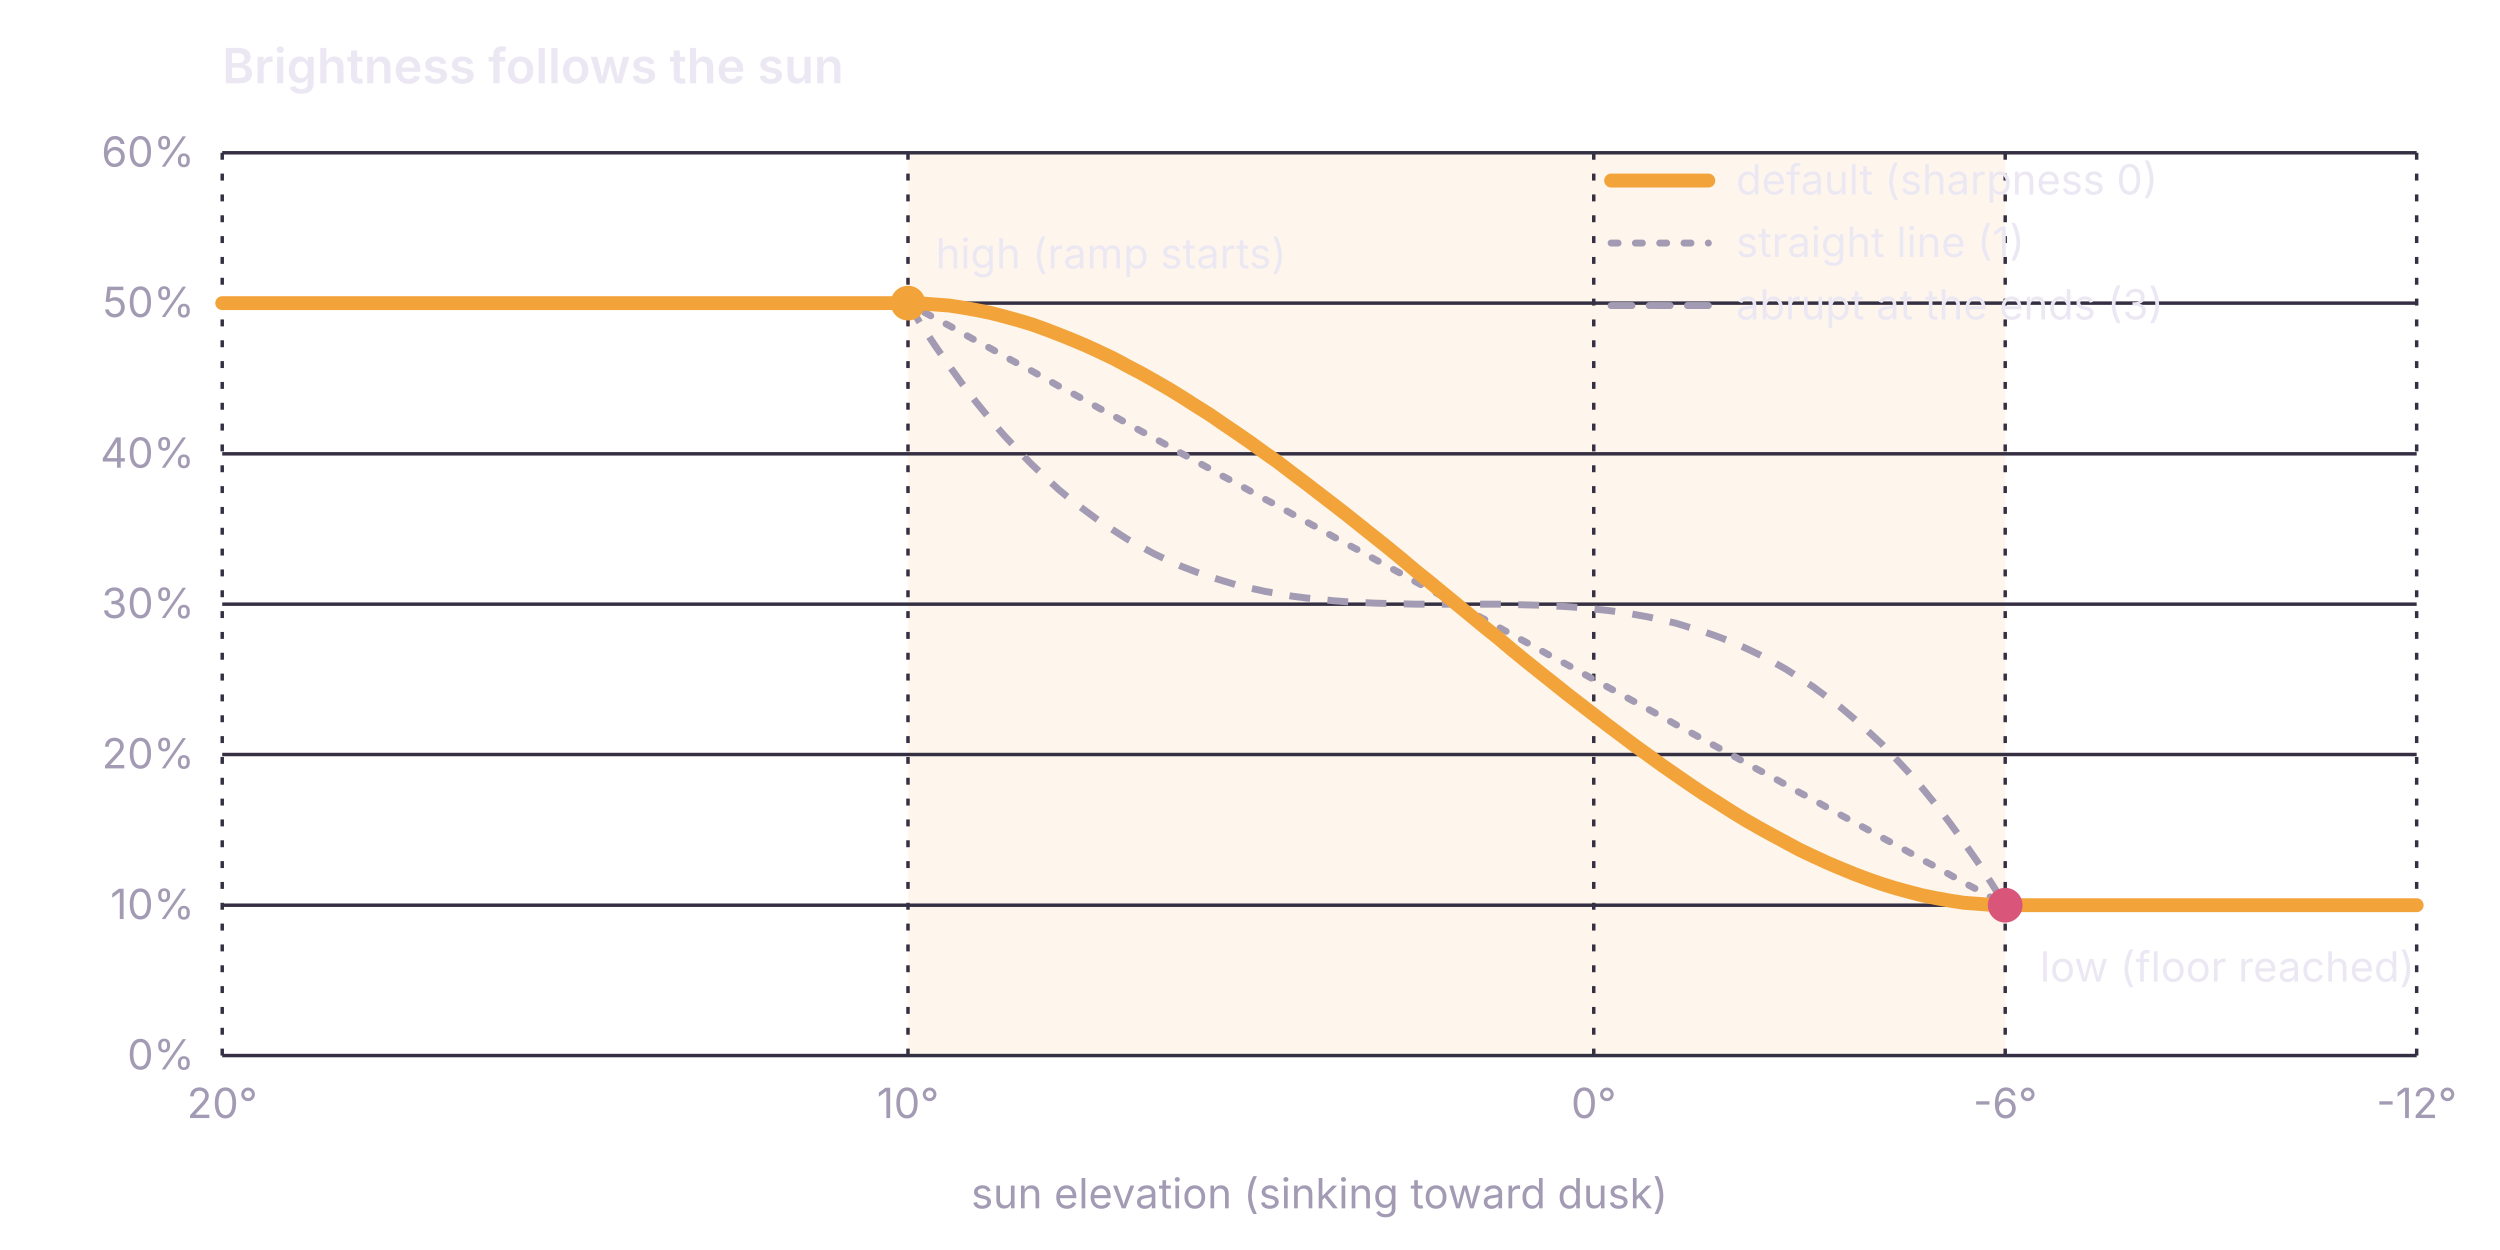
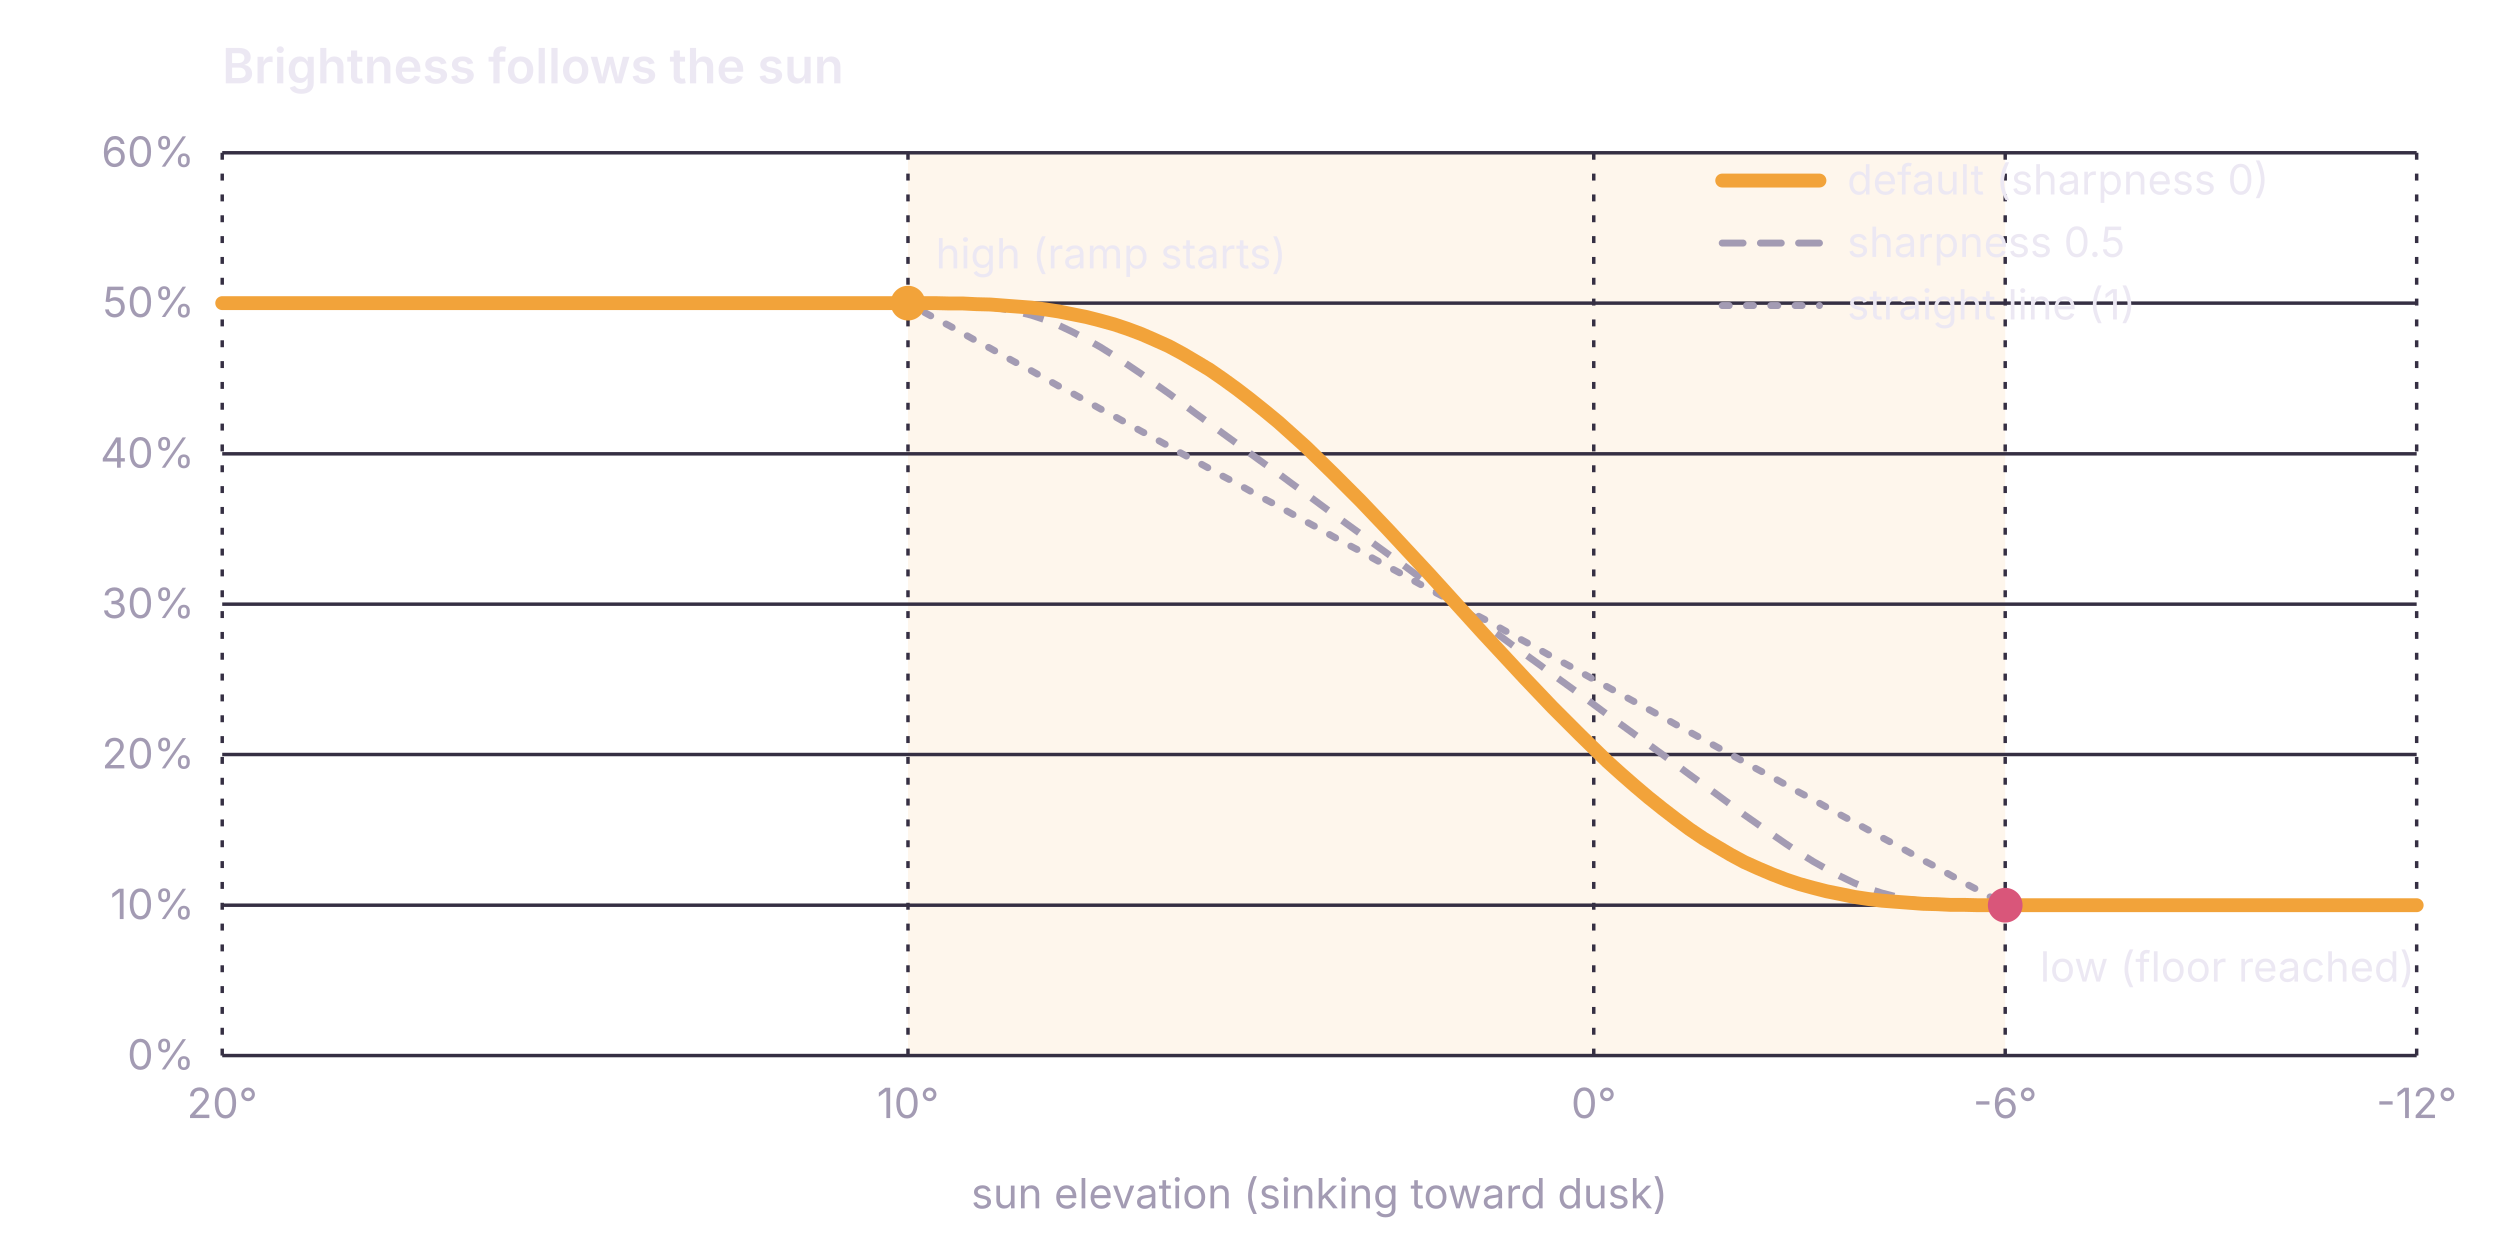
<svg xmlns="http://www.w3.org/2000/svg" viewBox="0 0 720 360" font-family="Inter,Helvetica,Arial,sans-serif" font-size="12">
  <rect x="261.5" y="44" width="316.0" height="260" fill="#f2a33a" opacity=".10" />
  <line x1="64" y1="304.0" x2="696" y2="304.0" stroke="#352f43" />
  <text x="56" y="308.0" text-anchor="end" fill="#a39bb3">0%</text>
  <line x1="64" y1="260.7" x2="696" y2="260.7" stroke="#352f43" />
  <text x="56" y="264.7" text-anchor="end" fill="#a39bb3">10%</text>
  <line x1="64" y1="217.3" x2="696" y2="217.3" stroke="#352f43" />
  <text x="56" y="221.3" text-anchor="end" fill="#a39bb3">20%</text>
  <line x1="64" y1="174.0" x2="696" y2="174.0" stroke="#352f43" />
  <text x="56" y="178.0" text-anchor="end" fill="#a39bb3">30%</text>
  <line x1="64" y1="130.7" x2="696" y2="130.7" stroke="#352f43" />
  <text x="56" y="134.7" text-anchor="end" fill="#a39bb3">40%</text>
  <line x1="64" y1="87.3" x2="696" y2="87.3" stroke="#352f43" />
  <text x="56" y="91.3" text-anchor="end" fill="#a39bb3">50%</text>
  <line x1="64" y1="44.0" x2="696" y2="44.0" stroke="#352f43" />
  <text x="56" y="48.0" text-anchor="end" fill="#a39bb3">60%</text>
  <line x1="64.0" y1="44" x2="64.0" y2="304" stroke="#352f43" stroke-dasharray="2 4" />
  <text x="64.0" y="322" text-anchor="middle" fill="#a39bb3">20°</text>
  <line x1="261.5" y1="44" x2="261.5" y2="304" stroke="#352f43" stroke-dasharray="2 4" />
  <text x="261.5" y="322" text-anchor="middle" fill="#a39bb3">10°</text>
  <line x1="459.0" y1="44" x2="459.0" y2="304" stroke="#352f43" stroke-dasharray="2 4" />
  <text x="459.0" y="322" text-anchor="middle" fill="#a39bb3">0°</text>
  <line x1="577.5" y1="44" x2="577.5" y2="304" stroke="#352f43" stroke-dasharray="2 4" />
  <text x="577.5" y="322" text-anchor="middle" fill="#a39bb3">-6°</text>
  <line x1="696.0" y1="44" x2="696.0" y2="304" stroke="#352f43" stroke-dasharray="2 4" />
  <text x="696.0" y="322" text-anchor="middle" fill="#a39bb3">-12°</text>
  <text x="380.0" y="348" text-anchor="middle" fill="#a39bb3">sun elevation (sinking toward dusk)</text>
  <text x="64" y="24" fill="#ece8f3" font-size="14" font-weight="600">Brightness follows the sun</text>
-   <path d="M64.0,87.3 L67.9,87.3 L71.9,87.3 L75.9,87.3 L79.8,87.3 L83.8,87.3 L87.7,87.3 L91.6,87.3 L95.6,87.3 L99.6,87.3 L103.5,87.3 L107.4,87.3 L111.4,87.3 L115.4,87.3 L119.3,87.3 L123.2,87.3 L127.2,87.3 L131.1,87.3 L135.1,87.3 L139.1,87.3 L143.0,87.3 L146.9,87.3 L150.9,87.3 L154.8,87.3 L158.8,87.3 L162.8,87.3 L166.7,87.3 L170.7,87.3 L174.6,87.3 L178.6,87.3 L182.5,87.3 L186.4,87.3 L190.4,87.3 L194.3,87.3 L198.3,87.3 L202.2,87.3 L206.2,87.3 L210.2,87.3 L214.1,87.3 L218.1,87.3 L222.0,87.3 L225.9,87.3 L229.9,87.3 L233.8,87.3 L237.8,87.3 L241.8,87.3 L245.7,87.3 L249.7,87.3 L253.6,87.3 L257.6,87.3 L261.5,87.3 L265.4,93.7 L269.4,99.7 L273.4,105.4 L277.3,110.8 L281.2,115.9 L285.2,120.8 L289.1,125.3 L293.1,129.6 L297.1,133.7 L301.0,137.4 L304.9,141.0 L308.9,144.3 L312.9,147.3 L316.8,150.2 L320.8,152.8 L324.7,155.3 L328.7,157.5 L332.6,159.6 L336.6,161.5 L340.5,163.2 L344.4,164.7 L348.4,166.1 L352.3,167.3 L356.3,168.5 L360.2,169.4 L364.2,170.3 L368.2,171.0 L372.1,171.7 L376.1,172.2 L380.0,172.6 L383.9,173.0 L387.9,173.3 L391.9,173.5 L395.8,173.7 L399.8,173.8 L403.7,173.9 L407.6,174.0 L411.6,174.0 L415.6,174.0 L419.5,174.0 L423.4,174.0 L427.4,174.0 L431.4,174.0 L435.3,174.1 L439.2,174.2 L443.2,174.3 L447.1,174.5 L451.1,174.7 L455.1,175.0 L459.0,175.4 L462.9,175.8 L466.9,176.3 L470.9,177.0 L474.8,177.7 L478.8,178.6 L482.7,179.5 L486.6,180.7 L490.6,181.9 L494.6,183.3 L498.5,184.8 L502.4,186.5 L506.4,188.4 L510.4,190.5 L514.3,192.7 L518.2,195.2 L522.2,197.8 L526.1,200.7 L530.1,203.7 L534.0,207.0 L538.0,210.6 L542.0,214.3 L545.9,218.4 L549.9,222.7 L553.8,227.2 L557.8,232.1 L561.7,237.2 L565.6,242.6 L569.6,248.3 L573.5,254.3 L577.5,260.7 L581.4,260.7 L585.4,260.7 L589.4,260.7 L593.3,260.7 L597.2,260.7 L601.2,260.7 L605.1,260.7 L609.1,260.7 L613.1,260.7 L617.0,260.7 L620.9,260.7 L624.9,260.7 L628.9,260.7 L632.8,260.7 L636.8,260.7 L640.7,260.7 L644.6,260.7 L648.6,260.7 L652.6,260.7 L656.5,260.7 L660.4,260.7 L664.4,260.7 L668.4,260.7 L672.3,260.7 L676.2,260.7 L680.2,260.7 L684.1,260.7 L688.1,260.7 L692.1,260.7 L696.0,260.7" fill="none" stroke="#a39bb3" stroke-width="2" stroke-dasharray="6 5" />
+   <path d="M64.0,87.3 L67.9,87.3 L71.9,87.3 L75.9,87.3 L79.8,87.3 L83.8,87.3 L87.7,87.3 L91.6,87.3 L95.6,87.3 L99.6,87.3 L103.5,87.3 L107.4,87.3 L111.4,87.3 L115.4,87.3 L119.3,87.3 L123.2,87.3 L127.2,87.3 L131.1,87.3 L135.1,87.3 L139.1,87.3 L143.0,87.3 L146.9,87.3 L150.9,87.3 L154.8,87.3 L158.8,87.3 L162.8,87.3 L166.7,87.3 L170.7,87.3 L174.6,87.3 L178.6,87.3 L182.5,87.3 L186.4,87.3 L190.4,87.3 L194.3,87.3 L198.3,87.3 L202.2,87.3 L206.2,87.3 L210.2,87.3 L214.1,87.3 L218.1,87.3 L222.0,87.3 L225.9,87.3 L229.9,87.3 L233.8,87.3 L237.8,87.3 L241.8,87.3 L245.7,87.3 L249.7,87.3 L253.6,87.3 L257.6,87.3 L261.5,87.3 L265.4,87.3 L269.4,87.4 L273.4,87.5 L277.3,87.6 L281.2,87.9 L285.2,88.4 L289.1,89.0 L293.1,89.8 L297.1,90.8 L301.0,92.1 L304.9,93.7 L308.9,95.6 L312.9,97.7 L316.8,99.9 L320.8,102.4 L324.7,105.0 L328.7,107.7 L332.6,110.5 L336.6,113.3 L340.5,116.2 L344.4,119.1 L348.4,122.0 L352.3,124.9 L356.3,127.8 L360.2,130.7 L364.2,133.6 L368.2,136.4 L372.1,139.3 L376.1,142.2 L380.0,145.1 L383.9,148.0 L387.9,150.9 L391.9,153.8 L395.8,156.7 L399.8,159.6 L403.7,162.4 L407.6,165.3 L411.6,168.2 L415.6,171.1 L419.5,174.0 L423.4,176.9 L427.4,179.8 L431.4,182.7 L435.3,185.6 L439.2,188.4 L443.2,191.3 L447.1,194.2 L451.1,197.1 L455.1,200.0 L459.0,202.9 L462.9,205.8 L466.9,208.7 L470.9,211.6 L474.8,214.4 L478.8,217.3 L482.7,220.2 L486.6,223.1 L490.6,226.0 L494.6,228.9 L498.5,231.8 L502.4,234.7 L506.4,237.5 L510.4,240.3 L514.3,243.0 L518.2,245.6 L522.2,248.1 L526.1,250.3 L530.1,252.4 L534.0,254.3 L538.0,255.9 L542.0,257.2 L545.9,258.2 L549.9,259.0 L553.8,259.6 L557.8,260.1 L561.7,260.4 L565.6,260.5 L569.6,260.6 L573.5,260.7 L577.5,260.7 L581.4,260.7 L585.4,260.7 L589.4,260.7 L593.3,260.7 L597.2,260.7 L601.2,260.7 L605.1,260.7 L609.1,260.7 L613.1,260.7 L617.0,260.7 L620.9,260.7 L624.9,260.7 L628.9,260.7 L632.8,260.7 L636.8,260.7 L640.7,260.7 L644.6,260.7 L648.6,260.7 L652.6,260.7 L656.5,260.7 L660.4,260.7 L664.4,260.7 L668.4,260.7 L672.3,260.7 L676.2,260.7 L680.2,260.7 L684.1,260.7 L688.1,260.7 L692.1,260.7 L696.0,260.7" fill="none" stroke="#a39bb3" stroke-width="2" stroke-dasharray="6 5" />
  <path d="M64.0,87.3 L67.9,87.3 L71.9,87.3 L75.9,87.3 L79.8,87.3 L83.8,87.3 L87.7,87.3 L91.6,87.3 L95.6,87.3 L99.6,87.3 L103.5,87.3 L107.4,87.3 L111.4,87.3 L115.4,87.3 L119.3,87.3 L123.2,87.3 L127.2,87.3 L131.1,87.3 L135.1,87.3 L139.1,87.3 L143.0,87.3 L146.9,87.3 L150.9,87.3 L154.8,87.3 L158.8,87.3 L162.8,87.3 L166.7,87.3 L170.7,87.3 L174.6,87.3 L178.6,87.3 L182.5,87.3 L186.4,87.3 L190.4,87.3 L194.3,87.3 L198.3,87.3 L202.2,87.3 L206.2,87.3 L210.2,87.3 L214.1,87.3 L218.1,87.3 L222.0,87.3 L225.9,87.3 L229.9,87.3 L233.8,87.3 L237.8,87.3 L241.8,87.3 L245.7,87.3 L249.7,87.3 L253.6,87.3 L257.6,87.3 L261.5,87.3 L265.4,89.5 L269.4,91.7 L273.4,93.8 L277.3,96.0 L281.2,98.2 L285.2,100.3 L289.1,102.5 L293.1,104.7 L297.1,106.8 L301.0,109.0 L304.9,111.2 L308.9,113.3 L312.9,115.5 L316.8,117.7 L320.8,119.8 L324.7,122.0 L328.7,124.2 L332.6,126.3 L336.6,128.5 L340.5,130.7 L344.4,132.8 L348.4,135.0 L352.3,137.2 L356.3,139.3 L360.2,141.5 L364.2,143.7 L368.2,145.8 L372.1,148.0 L376.1,150.2 L380.0,152.3 L383.9,154.5 L387.9,156.7 L391.9,158.8 L395.8,161.0 L399.8,163.2 L403.7,165.3 L407.6,167.5 L411.6,169.7 L415.6,171.8 L419.5,174.0 L423.4,176.2 L427.4,178.3 L431.4,180.5 L435.3,182.7 L439.2,184.8 L443.2,187.0 L447.1,189.2 L451.1,191.3 L455.1,193.5 L459.0,195.7 L462.9,197.8 L466.9,200.0 L470.9,202.2 L474.8,204.3 L478.8,206.5 L482.7,208.7 L486.6,210.8 L490.6,213.0 L494.6,215.2 L498.5,217.3 L502.4,219.5 L506.4,221.7 L510.4,223.8 L514.3,226.0 L518.2,228.2 L522.2,230.3 L526.1,232.5 L530.1,234.7 L534.0,236.8 L538.0,239.0 L542.0,241.2 L545.9,243.3 L549.9,245.5 L553.8,247.7 L557.8,249.8 L561.7,252.0 L565.6,254.2 L569.6,256.3 L573.5,258.5 L577.5,260.7 L581.4,260.7 L585.4,260.7 L589.4,260.7 L593.3,260.7 L597.2,260.7 L601.2,260.7 L605.1,260.7 L609.1,260.7 L613.1,260.7 L617.0,260.7 L620.9,260.7 L624.9,260.7 L628.9,260.7 L632.8,260.7 L636.8,260.7 L640.7,260.7 L644.6,260.7 L648.6,260.7 L652.6,260.7 L656.5,260.7 L660.4,260.7 L664.4,260.7 L668.4,260.7 L672.3,260.7 L676.2,260.7 L680.2,260.7 L684.1,260.7 L688.1,260.7 L692.1,260.7 L696.0,260.7" fill="none" stroke="#a39bb3" stroke-width="2" stroke-dasharray="2 5" stroke-linecap="round" />
-   <path d="M64.0,87.3 L67.9,87.3 L71.9,87.3 L75.9,87.3 L79.8,87.3 L83.8,87.3 L87.7,87.3 L91.6,87.3 L95.6,87.3 L99.6,87.3 L103.5,87.3 L107.4,87.3 L111.4,87.3 L115.4,87.3 L119.3,87.3 L123.2,87.3 L127.2,87.3 L131.1,87.3 L135.1,87.3 L139.1,87.3 L143.0,87.3 L146.9,87.3 L150.9,87.3 L154.8,87.3 L158.8,87.3 L162.8,87.3 L166.7,87.3 L170.7,87.3 L174.6,87.3 L178.6,87.3 L182.5,87.3 L186.4,87.3 L190.4,87.3 L194.3,87.3 L198.3,87.3 L202.2,87.3 L206.2,87.3 L210.2,87.3 L214.1,87.3 L218.1,87.3 L222.0,87.3 L225.9,87.3 L229.9,87.3 L233.8,87.3 L237.8,87.3 L241.8,87.3 L245.7,87.3 L249.7,87.3 L253.6,87.3 L257.6,87.3 L261.5,87.3 L265.4,87.4 L269.4,87.7 L273.4,88.0 L277.3,88.6 L281.2,89.3 L285.2,90.1 L289.1,91.1 L293.1,92.2 L297.1,93.4 L301.0,94.8 L304.9,96.3 L308.9,97.9 L312.9,99.6 L316.8,101.4 L320.8,103.3 L324.7,105.4 L328.7,107.5 L332.6,109.7 L336.6,112.0 L340.5,114.4 L344.4,116.9 L348.4,119.4 L352.3,122.1 L356.3,124.8 L360.2,127.5 L364.2,130.4 L368.2,133.2 L372.1,136.2 L376.1,139.2 L380.0,142.2 L383.9,145.2 L387.9,148.3 L391.9,151.5 L395.8,154.6 L399.8,157.8 L403.7,161.0 L407.6,164.3 L411.6,167.5 L415.6,170.8 L419.5,174.0 L423.4,177.2 L427.4,180.5 L431.4,183.7 L435.3,187.0 L439.2,190.2 L443.2,193.4 L447.1,196.5 L451.1,199.7 L455.1,202.8 L459.0,205.8 L462.9,208.8 L466.9,211.8 L470.9,214.8 L474.8,217.6 L478.8,220.5 L482.7,223.2 L486.6,225.9 L490.6,228.6 L494.6,231.1 L498.5,233.6 L502.4,236.0 L506.4,238.3 L510.4,240.5 L514.3,242.6 L518.2,244.7 L522.2,246.6 L526.1,248.4 L530.1,250.1 L534.0,251.7 L538.0,253.2 L542.0,254.6 L545.9,255.8 L549.9,256.9 L553.8,257.9 L557.8,258.7 L561.7,259.4 L565.6,260.0 L569.6,260.3 L573.5,260.6 L577.5,260.7 L581.4,260.7 L585.4,260.7 L589.4,260.7 L593.3,260.7 L597.2,260.7 L601.2,260.7 L605.1,260.7 L609.1,260.7 L613.1,260.7 L617.0,260.7 L620.9,260.7 L624.9,260.7 L628.9,260.7 L632.8,260.7 L636.8,260.7 L640.7,260.7 L644.6,260.7 L648.6,260.7 L652.6,260.7 L656.5,260.7 L660.4,260.7 L664.4,260.7 L668.4,260.7 L672.3,260.7 L676.2,260.7 L680.2,260.7 L684.1,260.7 L688.1,260.7 L692.1,260.7 L696.0,260.7" fill="none" stroke="#f2a33a" stroke-width="4" stroke-linecap="round" />
+   <path d="M64.0,87.3 L67.9,87.3 L71.9,87.3 L75.9,87.3 L79.8,87.3 L83.8,87.3 L87.7,87.3 L91.6,87.3 L95.6,87.3 L99.6,87.3 L103.5,87.3 L107.4,87.3 L111.4,87.3 L115.4,87.3 L119.3,87.3 L123.2,87.3 L127.2,87.3 L131.1,87.3 L135.1,87.3 L139.1,87.3 L143.0,87.3 L146.9,87.3 L150.9,87.3 L154.8,87.3 L158.8,87.3 L162.8,87.3 L166.7,87.3 L170.7,87.3 L174.6,87.3 L178.6,87.3 L182.5,87.3 L186.4,87.3 L190.4,87.3 L194.3,87.3 L198.3,87.3 L202.2,87.3 L206.2,87.3 L210.2,87.3 L214.1,87.3 L218.1,87.3 L222.0,87.3 L225.9,87.3 L229.9,87.3 L233.8,87.3 L237.8,87.3 L241.8,87.3 L245.7,87.3 L249.7,87.3 L253.6,87.3 L257.6,87.3 L261.5,87.3 L265.4,87.3 L269.4,87.3 L273.4,87.4 L277.3,87.4 L281.2,87.6 L285.2,87.7 L289.1,88.0 L293.1,88.3 L297.1,88.6 L301.0,89.1 L304.9,89.7 L308.9,90.5 L312.9,91.3 L316.8,92.3 L320.8,93.4 L324.7,94.7 L328.7,96.2 L332.6,97.9 L336.6,99.7 L340.5,101.8 L344.4,104.1 L348.4,106.5 L352.3,109.2 L356.3,112.1 L360.2,115.1 L364.2,118.3 L368.2,121.6 L372.1,125.1 L376.1,128.7 L380.0,132.5 L383.9,136.3 L387.9,140.3 L391.9,144.3 L395.8,148.4 L399.8,152.6 L403.7,156.8 L407.6,161.0 L411.6,165.3 L415.6,169.7 L419.5,174.0 L423.4,178.3 L427.4,182.7 L431.4,187.0 L435.3,191.2 L439.2,195.4 L443.2,199.6 L447.1,203.7 L451.1,207.7 L455.1,211.7 L459.0,215.5 L462.9,219.3 L466.9,222.9 L470.9,226.4 L474.8,229.7 L478.8,232.9 L482.7,235.9 L486.6,238.8 L490.6,241.5 L494.6,243.9 L498.5,246.2 L502.4,248.3 L506.4,250.1 L510.4,251.8 L514.3,253.3 L518.2,254.6 L522.2,255.7 L526.1,256.7 L530.1,257.5 L534.0,258.3 L538.0,258.9 L542.0,259.4 L545.9,259.7 L549.9,260.0 L553.8,260.3 L557.8,260.4 L561.7,260.6 L565.6,260.6 L569.6,260.7 L573.5,260.7 L577.5,260.7 L581.4,260.7 L585.4,260.7 L589.4,260.7 L593.3,260.7 L597.2,260.7 L601.2,260.7 L605.1,260.7 L609.1,260.7 L613.1,260.7 L617.0,260.7 L620.9,260.7 L624.9,260.7 L628.9,260.7 L632.8,260.7 L636.8,260.7 L640.7,260.7 L644.6,260.7 L648.6,260.7 L652.6,260.7 L656.5,260.7 L660.4,260.7 L664.4,260.7 L668.4,260.7 L672.3,260.7 L676.2,260.7 L680.2,260.7 L684.1,260.7 L688.1,260.7 L692.1,260.7 L696.0,260.7" fill="none" stroke="#f2a33a" stroke-width="4" stroke-linecap="round" />
  <circle cx="261.5" cy="87.3" r="5" fill="#f2a33a" />
  <circle cx="577.5" cy="260.7" r="5" fill="#d9567a" />
  <text x="269.5" y="77.3" fill="#ece8f3">high (ramp starts)</text>
  <text x="587.5" y="282.7" fill="#ece8f3">low (floor reached)</text>
-   <line x1="464" y1="52" x2="492" y2="52" stroke="#f2a33a" stroke-width="4" stroke-dasharray="" stroke-linecap="round" />
-   <text x="500" y="56" fill="#ece8f3">default (sharpness 0)</text>
-   <line x1="464" y1="70" x2="492" y2="70" stroke="#a39bb3" stroke-width="2" stroke-dasharray="2 5" stroke-linecap="round" />
-   <text x="500" y="74" fill="#ece8f3">straight line (1)</text>
-   <line x1="464" y1="88" x2="492" y2="88" stroke="#a39bb3" stroke-width="2" stroke-dasharray="6 5" stroke-linecap="round" />
-   <text x="500" y="92" fill="#ece8f3">abrupt at the ends (3)</text>
+   <line x1="496" y1="52" x2="524" y2="52" stroke="#f2a33a" stroke-width="4" stroke-dasharray="" stroke-linecap="round" />
+   <text x="532" y="56" fill="#ece8f3">default (sharpness 0)</text>
+   <line x1="496" y1="70" x2="524" y2="70" stroke="#a39bb3" stroke-width="2" stroke-dasharray="6 5" stroke-linecap="round" />
+   <text x="532" y="74" fill="#ece8f3">sharpness 0.5</text>
+   <line x1="496" y1="88" x2="524" y2="88" stroke="#a39bb3" stroke-width="2" stroke-dasharray="2 5" stroke-linecap="round" />
+   <text x="532" y="92" fill="#ece8f3">straight line (1)</text>
</svg>
